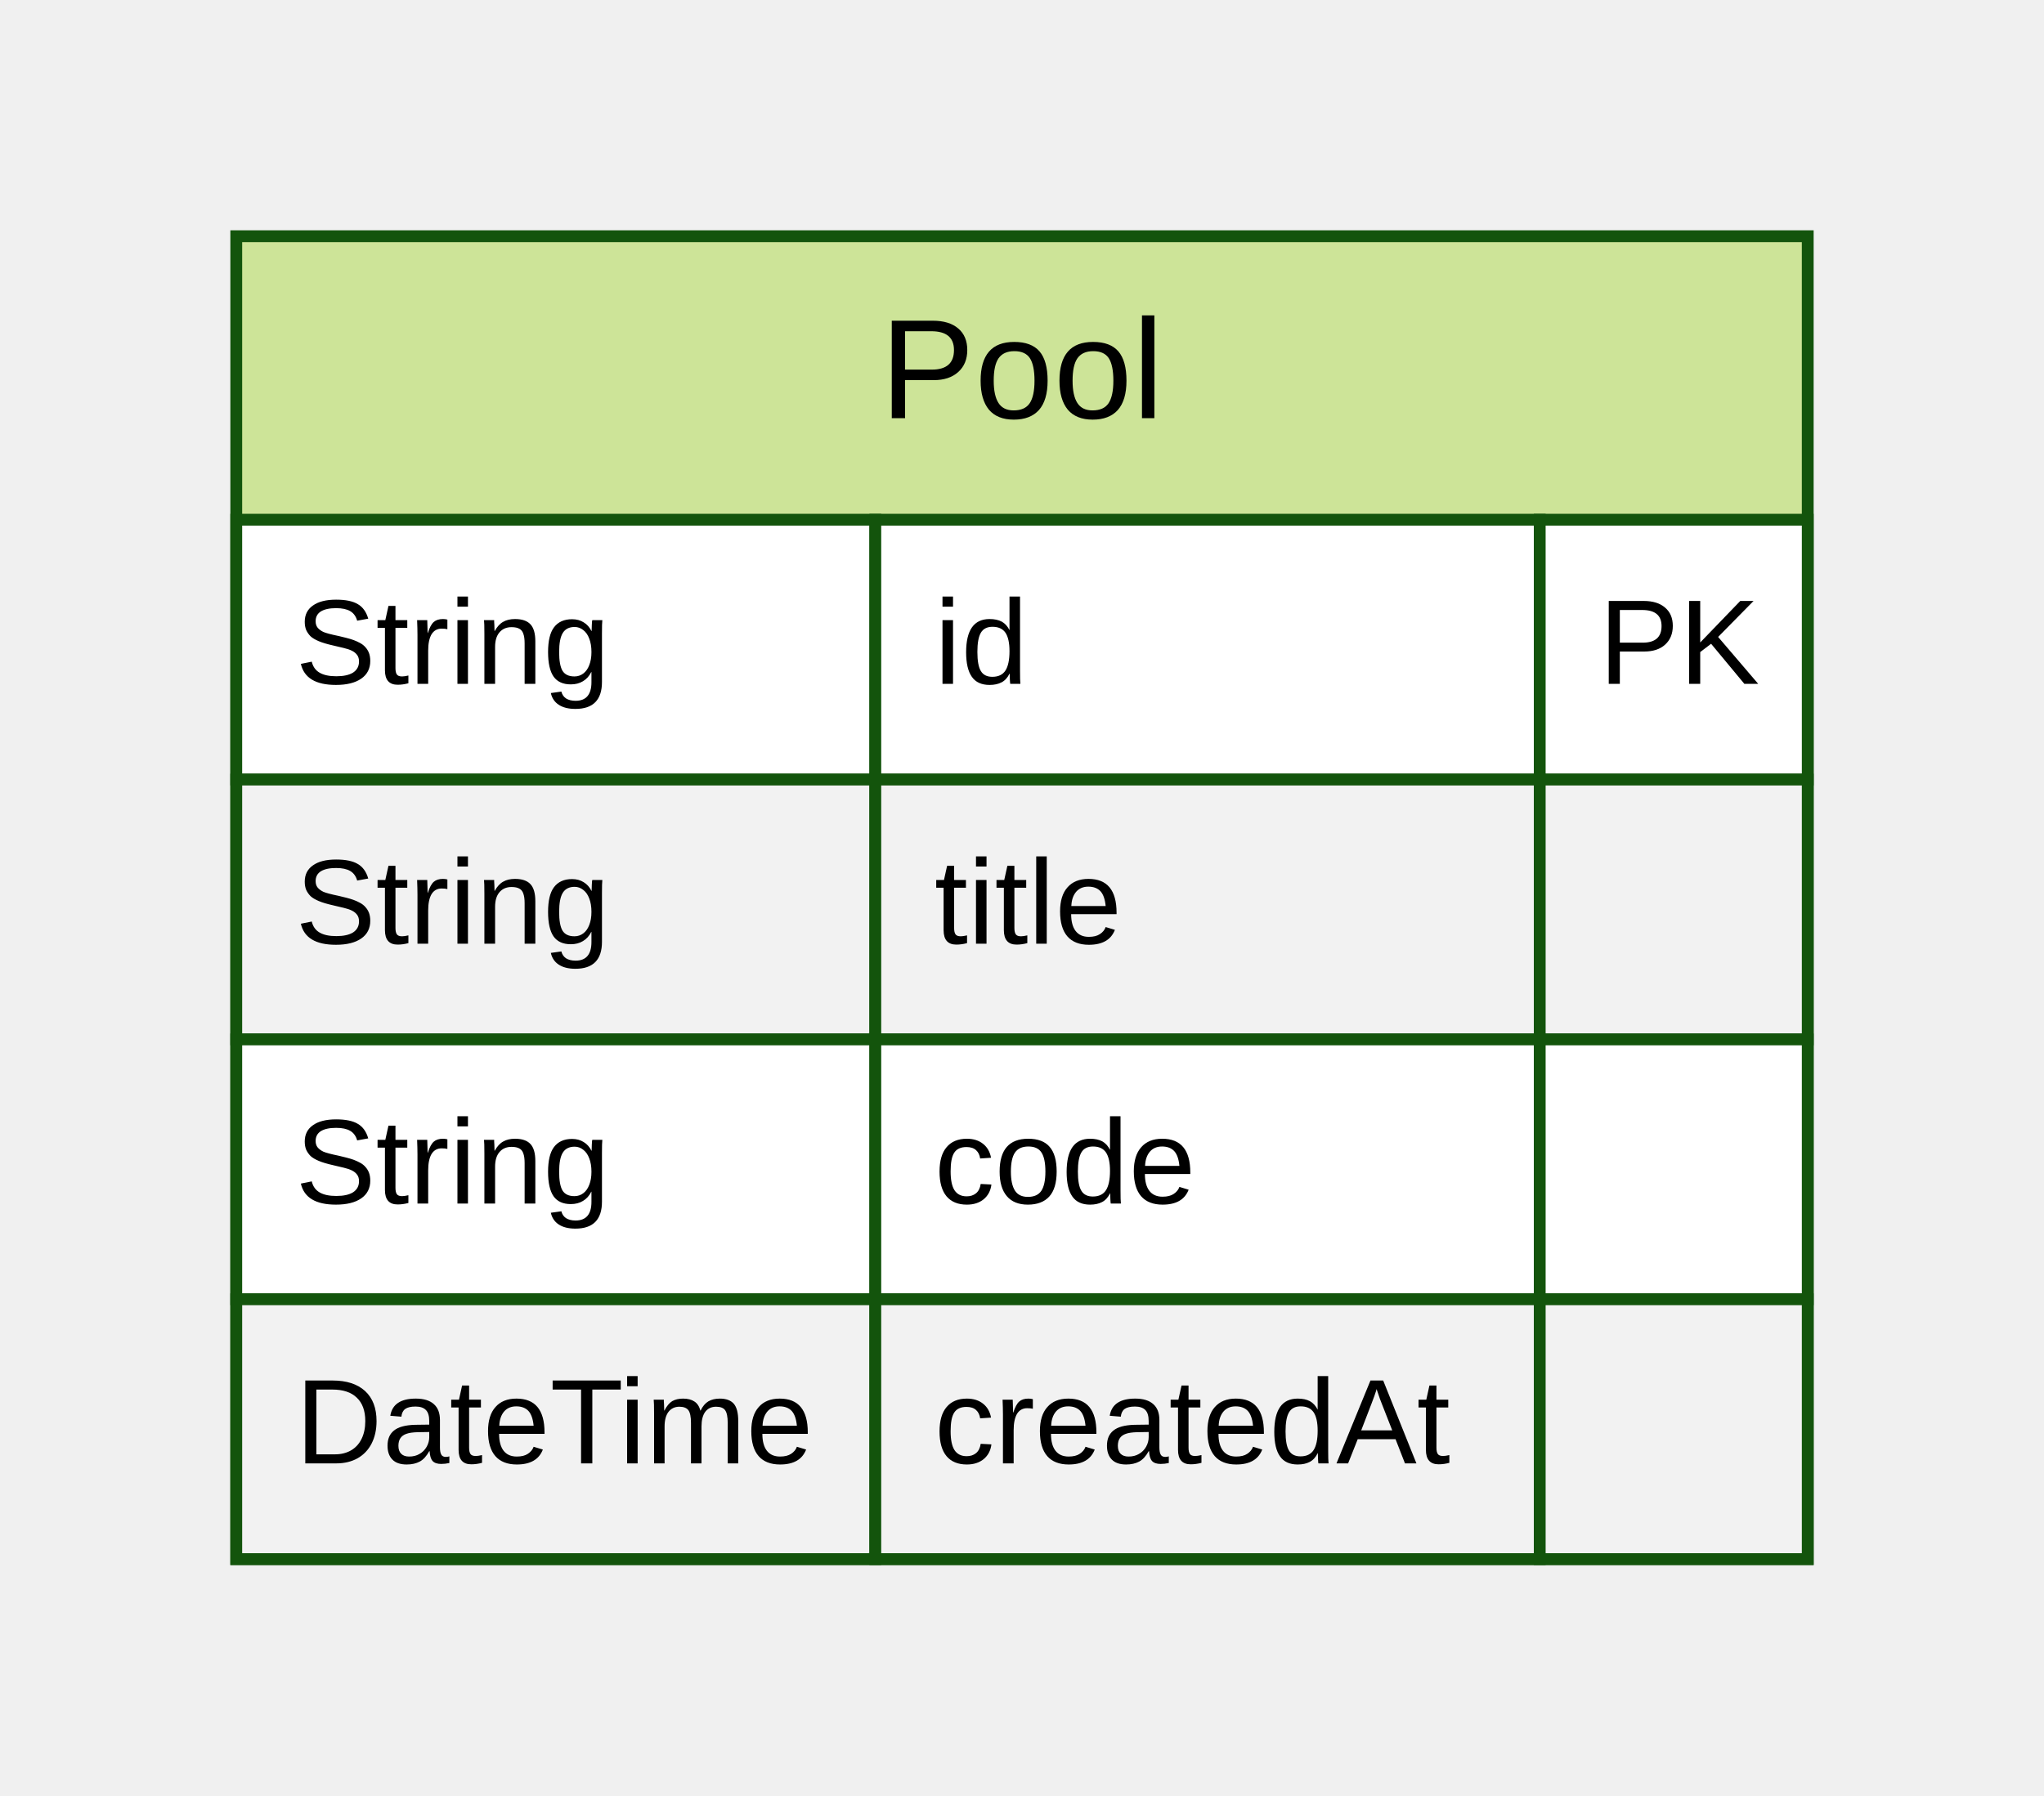
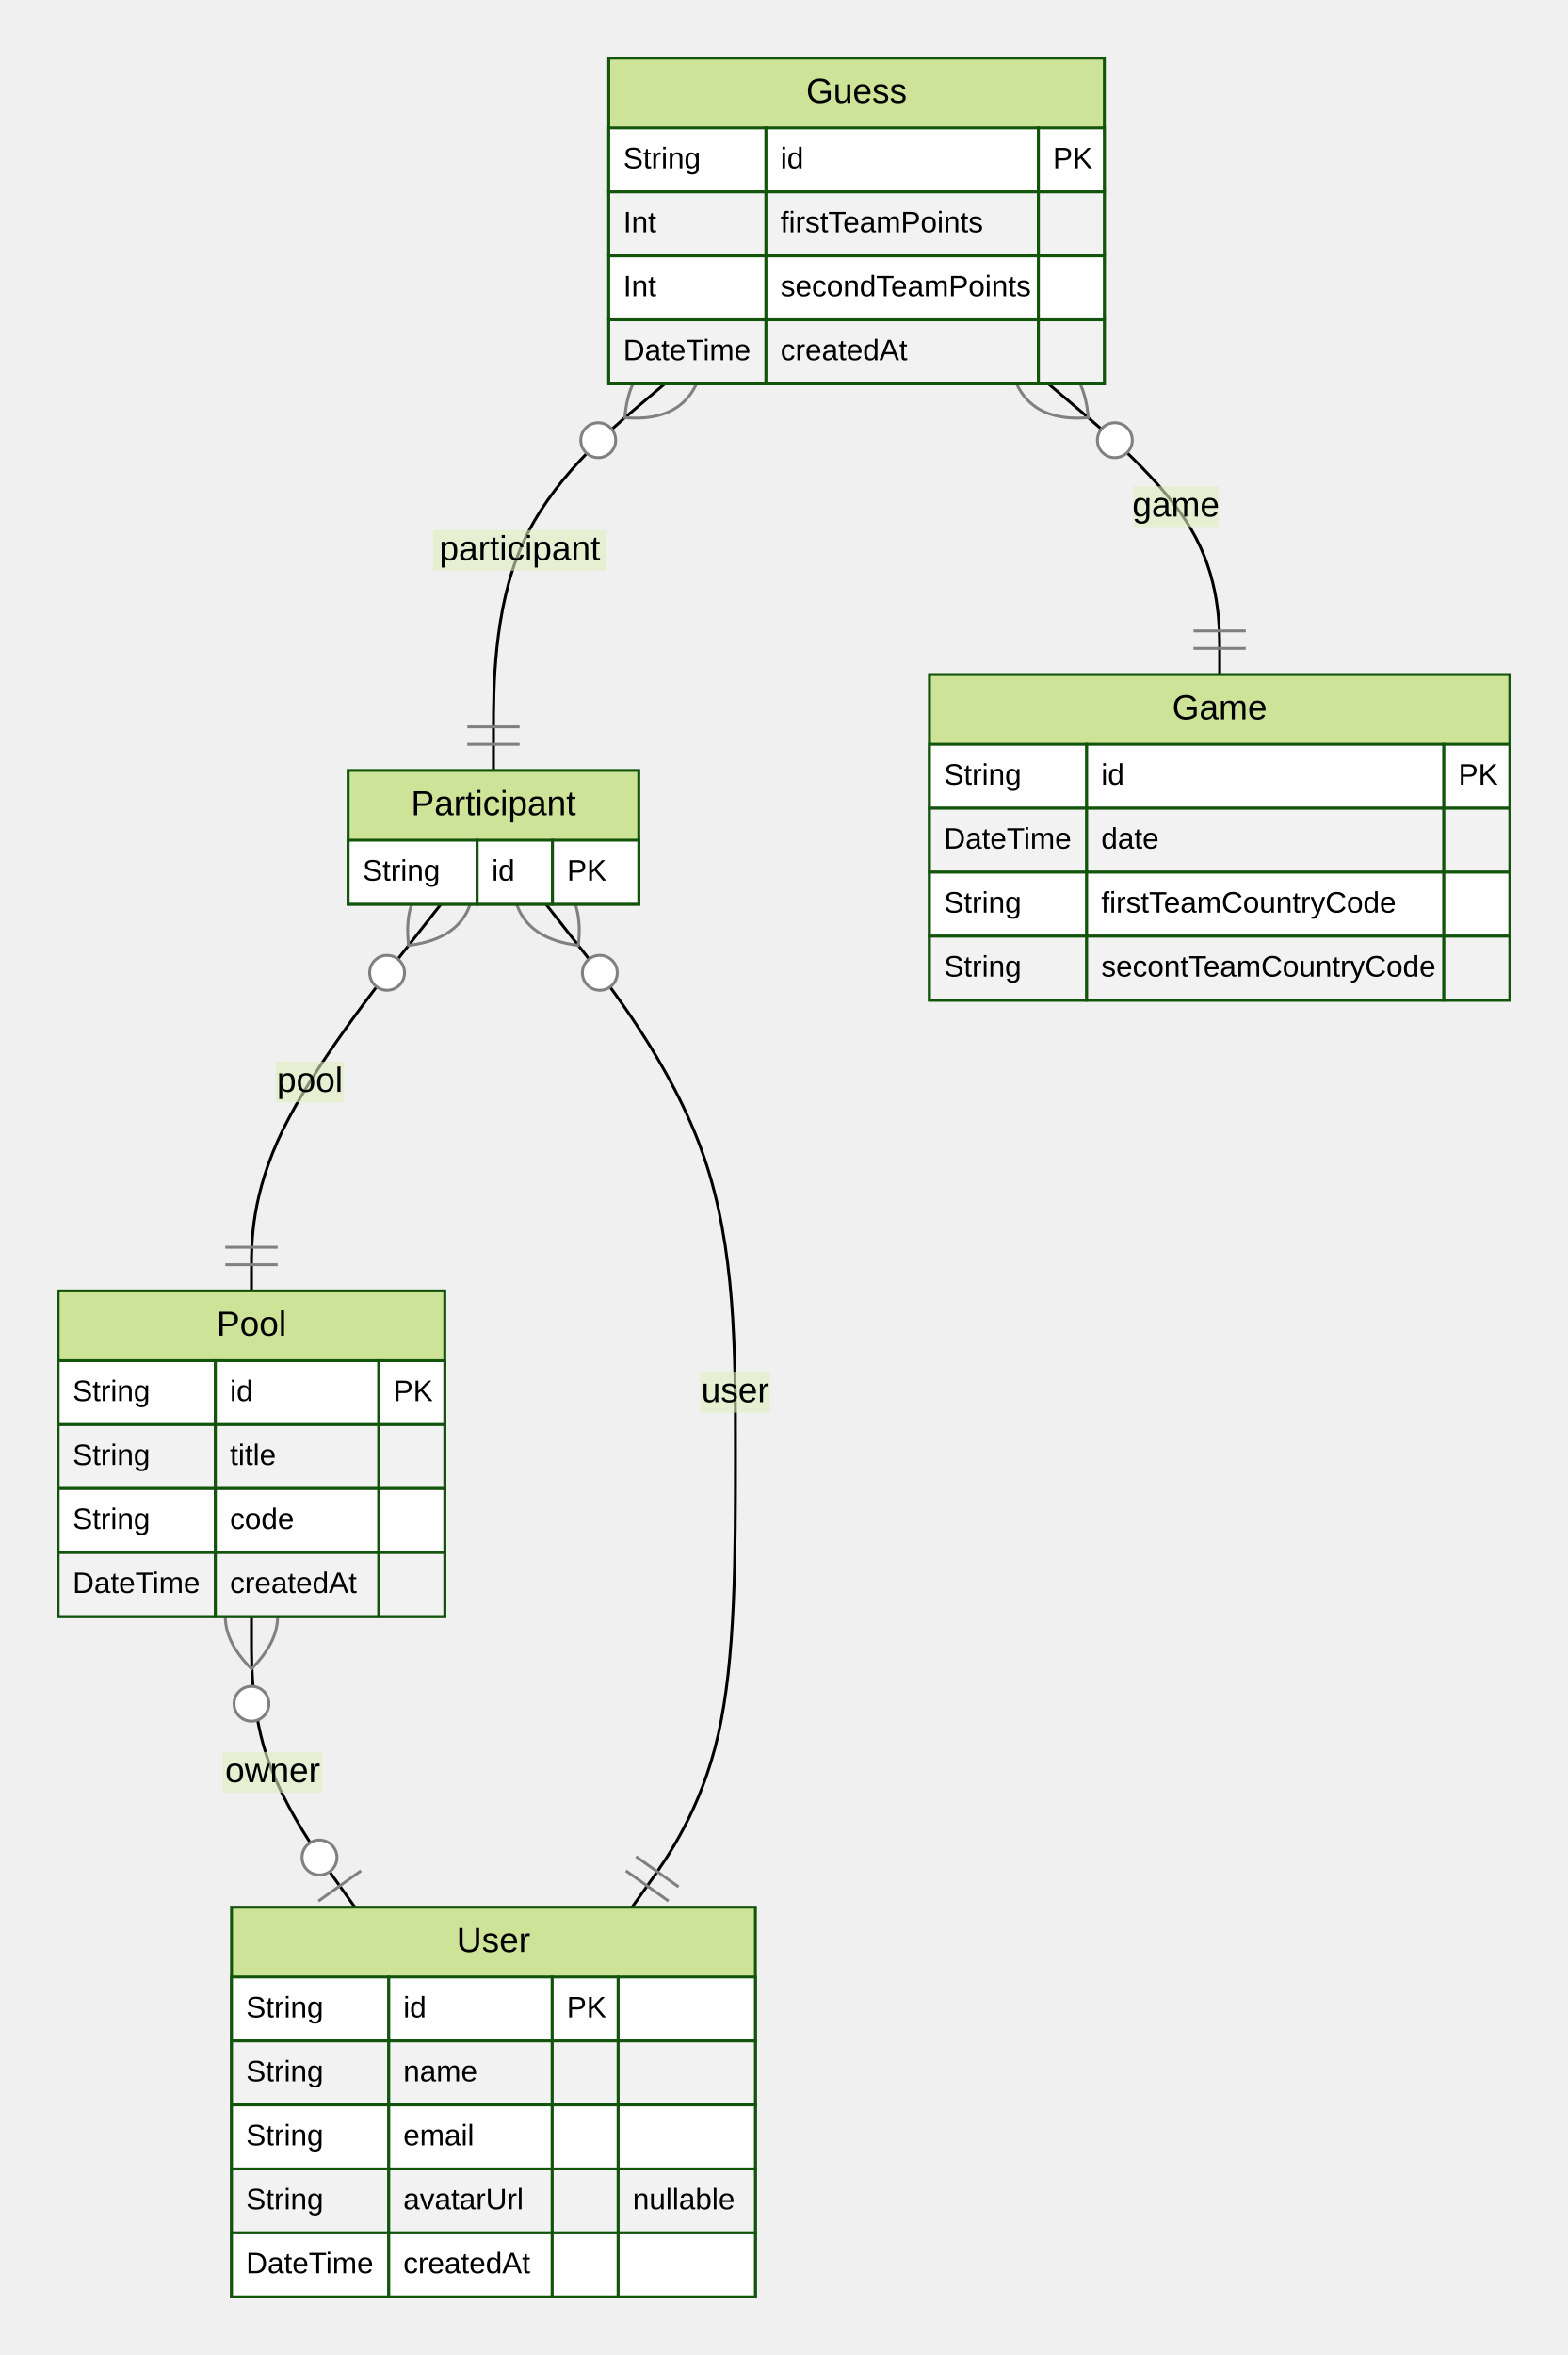
- <svg xmlns="http://www.w3.org/2000/svg" aria-labelledby="chart-title-mermaid-0 chart-desc-mermaid-0" role="img" viewBox="0 0 173.026 152" style="max-width: 173.026px; background-color: white;" width="100%" id="mermaid-0">
+ <svg xmlns="http://www.w3.org/2000/svg" aria-labelledby="chart-title-mermaid-0 chart-desc-mermaid-0" role="img" viewBox="0 0 539.444 810" style="max-width: 539.444px; background-color: white;" width="100%" id="mermaid-0">
  <style>#mermaid-0 {font-family:"trebuchet ms",verdana,arial,sans-serif;font-size:16px;fill:#000000;}#mermaid-0 .error-icon{fill:#552222;}#mermaid-0 .error-text{fill:#552222;stroke:#552222;}#mermaid-0 .edge-thickness-normal{stroke-width:2px;}#mermaid-0 .edge-thickness-thick{stroke-width:3.5px;}#mermaid-0 .edge-pattern-solid{stroke-dasharray:0;}#mermaid-0 .edge-pattern-dashed{stroke-dasharray:3;}#mermaid-0 .edge-pattern-dotted{stroke-dasharray:2;}#mermaid-0 .marker{fill:#000000;stroke:#000000;}#mermaid-0 .marker.cross{stroke:#000000;}#mermaid-0 svg{font-family:"trebuchet ms",verdana,arial,sans-serif;font-size:16px;}#mermaid-0 .entityBox{fill:#cde498;stroke:#13540c;}#mermaid-0 .attributeBoxOdd{fill:#ffffff;stroke:#13540c;}#mermaid-0 .attributeBoxEven{fill:#f2f2f2;stroke:#13540c;}#mermaid-0 .relationshipLabelBox{fill:hsl(78.158, 58.462%, 84.51%);opacity:0.7;background-color:hsl(78.158, 58.462%, 84.51%);}#mermaid-0 .relationshipLabelBox rect{opacity:0.5;}#mermaid-0 .relationshipLine{stroke:#000000;}#mermaid-0 :root{--mermaid-font-family:"trebuchet ms",verdana,arial,sans-serif;}</style>
  <g />
  <defs>
    <marker orient="auto" markerHeight="18" markerWidth="18" refY="9" refX="0" id="ONLY_ONE_START">
      <path d="M9,0 L9,18 M15,0 L15,18" fill="none" stroke="gray" />
    </marker>
  </defs>
  <defs>
    <marker orient="auto" markerHeight="18" markerWidth="18" refY="9" refX="18" id="ONLY_ONE_END">
      <path d="M3,0 L3,18 M9,0 L9,18" fill="none" stroke="gray" />
    </marker>
  </defs>
  <defs>
    <marker orient="auto" markerHeight="18" markerWidth="30" refY="9" refX="0" id="ZERO_OR_ONE_START">
      <circle r="6" cy="9" cx="21" fill="white" stroke="gray" />
      <path d="M9,0 L9,18" fill="none" stroke="gray" />
    </marker>
  </defs>
  <defs>
    <marker orient="auto" markerHeight="18" markerWidth="30" refY="9" refX="30" id="ZERO_OR_ONE_END">
      <circle r="6" cy="9" cx="9" fill="white" stroke="gray" />
      <path d="M21,0 L21,18" fill="none" stroke="gray" />
    </marker>
  </defs>
  <defs>
    <marker orient="auto" markerHeight="36" markerWidth="45" refY="18" refX="18" id="ONE_OR_MORE_START">
      <path d="M0,18 Q 18,0 36,18 Q 18,36 0,18 M42,9 L42,27" fill="none" stroke="gray" />
    </marker>
  </defs>
  <defs>
    <marker orient="auto" markerHeight="36" markerWidth="45" refY="18" refX="27" id="ONE_OR_MORE_END">
      <path d="M3,9 L3,27 M9,18 Q27,0 45,18 Q27,36 9,18" fill="none" stroke="gray" />
    </marker>
  </defs>
  <defs>
    <marker orient="auto" markerHeight="36" markerWidth="57" refY="18" refX="18" id="ZERO_OR_MORE_START">
      <circle r="6" cy="18" cx="48" fill="white" stroke="gray" />
      <path d="M0,18 Q18,0 36,18 Q18,36 0,18" fill="none" stroke="gray" />
    </marker>
  </defs>
  <defs>
    <marker orient="auto" markerHeight="36" markerWidth="57" refY="18" refX="39" id="ZERO_OR_MORE_END">
      <circle r="6" cy="18" cx="9" fill="white" stroke="gray" />
      <path d="M21,18 Q39,0 57,18 Q39,36 21,18" fill="none" stroke="gray" />
    </marker>
  </defs>
-   <g transform="translate(20,20 )" id="Pool">
+   <path marker-start="url(#ZERO_OR_MORE_START)" marker-end="url(#ZERO_OR_ONE_END)" fill="none" stroke="gray" d="M86.513,556L86.513,564.333C86.513,572.667,86.513,589.333,92.443,606C98.373,622.667,110.233,639.333,116.163,647.667L122.093,656" class="er relationshipLine" />
+   <path marker-start="url(#ZERO_OR_MORE_START)" marker-end="url(#ONLY_ONE_END)" fill="none" stroke="gray" d="M187.835,311L198.7,324.833C209.565,338.667,231.296,366.333,242.161,397.833C253.026,429.333,253.026,464.667,253.026,500C253.026,535.333,253.026,570.667,247.096,596.667C241.167,622.667,229.307,639.333,223.377,647.667L217.447,656" class="er relationshipLine" />
+   <path marker-start="url(#ZERO_OR_MORE_START)" marker-end="url(#ONLY_ONE_END)" fill="none" stroke="gray" d="M151.705,311L140.839,324.833C129.974,338.667,108.244,366.333,97.378,388.5C86.513,410.667,86.513,427.333,86.513,435.667L86.513,444" class="er relationshipLine" />
+   <path marker-start="url(#ZERO_OR_MORE_START)" marker-end="url(#ONLY_ONE_END)" fill="none" stroke="gray" d="M360.683,132L370.504,140.333C380.324,148.667,399.966,165.333,409.786,182C419.607,198.667,419.607,215.333,419.607,223.667L419.607,232" class="er relationshipLine" />
+   <path marker-start="url(#ZERO_OR_MORE_START)" marker-end="url(#ONLY_ONE_END)" fill="none" stroke="gray" d="M228.694,132L218.873,140.333C209.052,148.667,189.411,165.333,179.59,187.5C169.77,209.667,169.77,237.333,169.77,251.167L169.77,265" class="er relationshipLine" />
+   <g transform="translate(20,444 )" id="Pool">
    <rect height="112" width="133.026" y="0" x="0" stroke="gray" fill-opacity="100%" fill="honeydew" class="er entityBox" />
    <text transform="translate(66.51321,12)" style="font-family: &quot;trebuchet ms&quot;, verdana, arial, sans-serif;; font-size: 12px" text-anchor="middle" dominant-baseline="middle" y="0" x="0" id="entity-Pool" class="er entityLabel">Pool</text>
    <rect height="22" width="54.096" y="24" x="0" stroke="gray" fill-opacity="100%" fill="honeydew" class="er attributeBoxOdd" />
    <text transform="translate(5,35)" style="font-family: &quot;trebuchet ms&quot;, verdana, arial, sans-serif;; font-size: 10.2px" text-anchor="left" dominant-baseline="middle" y="0" x="0" id="entity-Pool-attr-1-type" class="er entityLabel">String</text>
    <rect height="22" width="56.243" y="24" x="54.096" stroke="gray" fill-opacity="100%" fill="honeydew" class="er attributeBoxOdd" />
    <text transform="translate(59.09555,35)" style="font-family: &quot;trebuchet ms&quot;, verdana, arial, sans-serif;; font-size: 10.2px" text-anchor="left" dominant-baseline="middle" y="0" x="0" id="entity-Pool-attr-1-name" class="er entityLabel">id</text>
    <rect height="22" width="22.688" y="24" x="110.339" stroke="gray" fill-opacity="100%" fill="honeydew" class="er attributeBoxOdd" />
    <text transform="translate(115.3387,35)" style="font-family: &quot;trebuchet ms&quot;, verdana, arial, sans-serif;; font-size: 10.2px" text-anchor="left" dominant-baseline="middle" y="0" x="0" id="entity-Pool-attr-1-key" class="er entityLabel">PK</text>
    <rect height="22" width="54.096" y="46" x="0" stroke="gray" fill-opacity="100%" fill="honeydew" class="er attributeBoxEven" />
    <text transform="translate(5,57)" style="font-family: &quot;trebuchet ms&quot;, verdana, arial, sans-serif;; font-size: 10.2px" text-anchor="left" dominant-baseline="middle" y="0" x="0" id="entity-Pool-attr-2-type" class="er entityLabel">String</text>
    <rect height="22" width="56.243" y="46" x="54.096" stroke="gray" fill-opacity="100%" fill="honeydew" class="er attributeBoxEven" />
    <text transform="translate(59.09555,57)" style="font-family: &quot;trebuchet ms&quot;, verdana, arial, sans-serif;; font-size: 10.2px" text-anchor="left" dominant-baseline="middle" y="0" x="0" id="entity-Pool-attr-2-name" class="er entityLabel">title</text>
    <rect height="22" width="22.688" y="46" x="110.339" stroke="gray" fill-opacity="100%" fill="honeydew" class="er attributeBoxEven" />
    <text transform="translate(115.3387,57)" style="font-family: &quot;trebuchet ms&quot;, verdana, arial, sans-serif;; font-size: 10.2px" text-anchor="left" dominant-baseline="middle" y="0" x="0" id="entity-Pool-attr-2-key" class="er entityLabel" />
    <rect height="22" width="54.096" y="68" x="0" stroke="gray" fill-opacity="100%" fill="honeydew" class="er attributeBoxOdd" />
    <text transform="translate(5,79)" style="font-family: &quot;trebuchet ms&quot;, verdana, arial, sans-serif;; font-size: 10.2px" text-anchor="left" dominant-baseline="middle" y="0" x="0" id="entity-Pool-attr-3-type" class="er entityLabel">String</text>
    <rect height="22" width="56.243" y="68" x="54.096" stroke="gray" fill-opacity="100%" fill="honeydew" class="er attributeBoxOdd" />
    <text transform="translate(59.09555,79)" style="font-family: &quot;trebuchet ms&quot;, verdana, arial, sans-serif;; font-size: 10.2px" text-anchor="left" dominant-baseline="middle" y="0" x="0" id="entity-Pool-attr-3-name" class="er entityLabel">code</text>
    <rect height="22" width="22.688" y="68" x="110.339" stroke="gray" fill-opacity="100%" fill="honeydew" class="er attributeBoxOdd" />
    <text transform="translate(115.3387,79)" style="font-family: &quot;trebuchet ms&quot;, verdana, arial, sans-serif;; font-size: 10.2px" text-anchor="left" dominant-baseline="middle" y="0" x="0" id="entity-Pool-attr-3-key" class="er entityLabel" />
    <rect height="22" width="54.096" y="90" x="0" stroke="gray" fill-opacity="100%" fill="honeydew" class="er attributeBoxEven" />
    <text transform="translate(5,101)" style="font-family: &quot;trebuchet ms&quot;, verdana, arial, sans-serif;; font-size: 10.2px" text-anchor="left" dominant-baseline="middle" y="0" x="0" id="entity-Pool-attr-4-type" class="er entityLabel">DateTime</text>
    <rect height="22" width="56.243" y="90" x="54.096" stroke="gray" fill-opacity="100%" fill="honeydew" class="er attributeBoxEven" />
    <text transform="translate(59.09555,101)" style="font-family: &quot;trebuchet ms&quot;, verdana, arial, sans-serif;; font-size: 10.2px" text-anchor="left" dominant-baseline="middle" y="0" x="0" id="entity-Pool-attr-4-name" class="er entityLabel">createdAt</text>
    <rect height="22" width="22.688" y="90" x="110.339" stroke="gray" fill-opacity="100%" fill="honeydew" class="er attributeBoxEven" />
    <text transform="translate(115.3387,101)" style="font-family: &quot;trebuchet ms&quot;, verdana, arial, sans-serif;; font-size: 10.2px" text-anchor="left" dominant-baseline="middle" y="0" x="0" id="entity-Pool-attr-4-key" class="er entityLabel" />
  </g>
+   <g transform="translate(119.7698,265 )" id="Participant">
+     <rect height="46" width="100" y="0" x="0" stroke="gray" fill-opacity="100%" fill="honeydew" class="er entityBox" />
+     <text transform="translate(50,12)" style="font-family: &quot;trebuchet ms&quot;, verdana, arial, sans-serif;; font-size: 12px" text-anchor="middle" dominant-baseline="middle" y="0" x="0" id="entity-Participant" class="er entityLabel">Participant</text>
+     <rect height="22" width="44.399" y="24" x="0" stroke="gray" fill-opacity="100%" fill="honeydew" class="er attributeBoxOdd" />
+     <text transform="translate(5,35)" style="font-family: &quot;trebuchet ms&quot;, verdana, arial, sans-serif;; font-size: 10.2px" text-anchor="left" dominant-baseline="middle" y="0" x="0" id="entity-Participant-attr-1-type" class="er entityLabel">String</text>
+     <rect height="22" width="25.911" y="24" x="44.399" stroke="gray" fill-opacity="100%" fill="honeydew" class="er attributeBoxOdd" />
+     <text transform="translate(49.39862,35)" style="font-family: &quot;trebuchet ms&quot;, verdana, arial, sans-serif;; font-size: 10.2px" text-anchor="left" dominant-baseline="middle" y="0" x="0" id="entity-Participant-attr-1-name" class="er entityLabel">id</text>
+     <rect height="22" width="29.69" y="24" x="70.31" stroke="gray" fill-opacity="100%" fill="honeydew" class="er attributeBoxOdd" />
+     <text transform="translate(75.30976,35)" style="font-family: &quot;trebuchet ms&quot;, verdana, arial, sans-serif;; font-size: 10.2px" text-anchor="left" dominant-baseline="middle" y="0" x="0" id="entity-Participant-attr-1-key" class="er entityLabel">PK</text>
+   </g>
+   <g transform="translate(79.65034,656 )" id="User">
+     <rect height="134" width="180.239" y="0" x="0" stroke="gray" fill-opacity="100%" fill="honeydew" class="er entityBox" />
+     <text transform="translate(90.11948,12)" style="font-family: &quot;trebuchet ms&quot;, verdana, arial, sans-serif;; font-size: 12px" text-anchor="middle" dominant-baseline="middle" y="0" x="0" id="entity-User" class="er entityLabel">User</text>
+     <rect height="22" width="54.096" y="24" x="0" stroke="gray" fill-opacity="100%" fill="honeydew" class="er attributeBoxOdd" />
+     <text transform="translate(5,35)" style="font-family: &quot;trebuchet ms&quot;, verdana, arial, sans-serif;; font-size: 10.2px" text-anchor="left" dominant-baseline="middle" y="0" x="0" id="entity-User-attr-1-type" class="er entityLabel">String</text>
+     <rect height="22" width="56.243" y="24" x="54.096" stroke="gray" fill-opacity="100%" fill="honeydew" class="er attributeBoxOdd" />
+     <text transform="translate(59.09555,35)" style="font-family: &quot;trebuchet ms&quot;, verdana, arial, sans-serif;; font-size: 10.2px" text-anchor="left" dominant-baseline="middle" y="0" x="0" id="entity-User-attr-1-name" class="er entityLabel">id</text>
+     <rect height="22" width="22.688" y="24" x="110.339" stroke="gray" fill-opacity="100%" fill="honeydew" class="er attributeBoxOdd" />
+     <text transform="translate(115.3387,35)" style="font-family: &quot;trebuchet ms&quot;, verdana, arial, sans-serif;; font-size: 10.2px" text-anchor="left" dominant-baseline="middle" y="0" x="0" id="entity-User-attr-1-key" class="er entityLabel">PK</text>
+     <rect height="22" width="47.213" y="24" x="133.026" stroke="gray" fill-opacity="100%" fill="honeydew" class="er attributeBoxOdd" />
+     <text transform="translate(138.0264,35)" style="font-family: &quot;trebuchet ms&quot;, verdana, arial, sans-serif;; font-size: 10.2px" text-anchor="left" dominant-baseline="middle" y="0" x="0" id="entity-User-attr-1-comment" class="er entityLabel" />
+     <rect height="22" width="54.096" y="46" x="0" stroke="gray" fill-opacity="100%" fill="honeydew" class="er attributeBoxEven" />
+     <text transform="translate(5,57)" style="font-family: &quot;trebuchet ms&quot;, verdana, arial, sans-serif;; font-size: 10.2px" text-anchor="left" dominant-baseline="middle" y="0" x="0" id="entity-User-attr-2-type" class="er entityLabel">String</text>
+     <rect height="22" width="56.243" y="46" x="54.096" stroke="gray" fill-opacity="100%" fill="honeydew" class="er attributeBoxEven" />
+     <text transform="translate(59.09555,57)" style="font-family: &quot;trebuchet ms&quot;, verdana, arial, sans-serif;; font-size: 10.2px" text-anchor="left" dominant-baseline="middle" y="0" x="0" id="entity-User-attr-2-name" class="er entityLabel">name</text>
+     <rect height="22" width="22.688" y="46" x="110.339" stroke="gray" fill-opacity="100%" fill="honeydew" class="er attributeBoxEven" />
+     <text transform="translate(115.3387,57)" style="font-family: &quot;trebuchet ms&quot;, verdana, arial, sans-serif;; font-size: 10.2px" text-anchor="left" dominant-baseline="middle" y="0" x="0" id="entity-User-attr-2-key" class="er entityLabel" />
+     <rect height="22" width="47.213" y="46" x="133.026" stroke="gray" fill-opacity="100%" fill="honeydew" class="er attributeBoxEven" />
+     <text transform="translate(138.0264,57)" style="font-family: &quot;trebuchet ms&quot;, verdana, arial, sans-serif;; font-size: 10.2px" text-anchor="left" dominant-baseline="middle" y="0" x="0" id="entity-User-attr-2-comment" class="er entityLabel" />
+     <rect height="22" width="54.096" y="68" x="0" stroke="gray" fill-opacity="100%" fill="honeydew" class="er attributeBoxOdd" />
+     <text transform="translate(5,79)" style="font-family: &quot;trebuchet ms&quot;, verdana, arial, sans-serif;; font-size: 10.2px" text-anchor="left" dominant-baseline="middle" y="0" x="0" id="entity-User-attr-3-type" class="er entityLabel">String</text>
+     <rect height="22" width="56.243" y="68" x="54.096" stroke="gray" fill-opacity="100%" fill="honeydew" class="er attributeBoxOdd" />
+     <text transform="translate(59.09555,79)" style="font-family: &quot;trebuchet ms&quot;, verdana, arial, sans-serif;; font-size: 10.2px" text-anchor="left" dominant-baseline="middle" y="0" x="0" id="entity-User-attr-3-name" class="er entityLabel">email</text>
+     <rect height="22" width="22.688" y="68" x="110.339" stroke="gray" fill-opacity="100%" fill="honeydew" class="er attributeBoxOdd" />
+     <text transform="translate(115.3387,79)" style="font-family: &quot;trebuchet ms&quot;, verdana, arial, sans-serif;; font-size: 10.2px" text-anchor="left" dominant-baseline="middle" y="0" x="0" id="entity-User-attr-3-key" class="er entityLabel" />
+     <rect height="22" width="47.213" y="68" x="133.026" stroke="gray" fill-opacity="100%" fill="honeydew" class="er attributeBoxOdd" />
+     <text transform="translate(138.0264,79)" style="font-family: &quot;trebuchet ms&quot;, verdana, arial, sans-serif;; font-size: 10.2px" text-anchor="left" dominant-baseline="middle" y="0" x="0" id="entity-User-attr-3-comment" class="er entityLabel" />
+     <rect height="22" width="54.096" y="90" x="0" stroke="gray" fill-opacity="100%" fill="honeydew" class="er attributeBoxEven" />
+     <text transform="translate(5,101)" style="font-family: &quot;trebuchet ms&quot;, verdana, arial, sans-serif;; font-size: 10.2px" text-anchor="left" dominant-baseline="middle" y="0" x="0" id="entity-User-attr-4-type" class="er entityLabel">String</text>
+     <rect height="22" width="56.243" y="90" x="54.096" stroke="gray" fill-opacity="100%" fill="honeydew" class="er attributeBoxEven" />
+     <text transform="translate(59.09555,101)" style="font-family: &quot;trebuchet ms&quot;, verdana, arial, sans-serif;; font-size: 10.2px" text-anchor="left" dominant-baseline="middle" y="0" x="0" id="entity-User-attr-4-name" class="er entityLabel">avatarUrl</text>
+     <rect height="22" width="22.688" y="90" x="110.339" stroke="gray" fill-opacity="100%" fill="honeydew" class="er attributeBoxEven" />
+     <text transform="translate(115.3387,101)" style="font-family: &quot;trebuchet ms&quot;, verdana, arial, sans-serif;; font-size: 10.2px" text-anchor="left" dominant-baseline="middle" y="0" x="0" id="entity-User-attr-4-key" class="er entityLabel" />
+     <rect height="22" width="47.213" y="90" x="133.026" stroke="gray" fill-opacity="100%" fill="honeydew" class="er attributeBoxEven" />
+     <text transform="translate(138.0264,101)" style="font-family: &quot;trebuchet ms&quot;, verdana, arial, sans-serif;; font-size: 10.2px" text-anchor="left" dominant-baseline="middle" y="0" x="0" id="entity-User-attr-4-comment" class="er entityLabel">nullable</text>
+     <rect height="22" width="54.096" y="112" x="0" stroke="gray" fill-opacity="100%" fill="honeydew" class="er attributeBoxOdd" />
+     <text transform="translate(5,123)" style="font-family: &quot;trebuchet ms&quot;, verdana, arial, sans-serif;; font-size: 10.2px" text-anchor="left" dominant-baseline="middle" y="0" x="0" id="entity-User-attr-5-type" class="er entityLabel">DateTime</text>
+     <rect height="22" width="56.243" y="112" x="54.096" stroke="gray" fill-opacity="100%" fill="honeydew" class="er attributeBoxOdd" />
+     <text transform="translate(59.09555,123)" style="font-family: &quot;trebuchet ms&quot;, verdana, arial, sans-serif;; font-size: 10.2px" text-anchor="left" dominant-baseline="middle" y="0" x="0" id="entity-User-attr-5-name" class="er entityLabel">createdAt</text>
+     <rect height="22" width="22.688" y="112" x="110.339" stroke="gray" fill-opacity="100%" fill="honeydew" class="er attributeBoxOdd" />
+     <text transform="translate(115.3387,123)" style="font-family: &quot;trebuchet ms&quot;, verdana, arial, sans-serif;; font-size: 10.2px" text-anchor="left" dominant-baseline="middle" y="0" x="0" id="entity-User-attr-5-key" class="er entityLabel" />
+     <rect height="22" width="47.213" y="112" x="133.026" stroke="gray" fill-opacity="100%" fill="honeydew" class="er attributeBoxOdd" />
+     <text transform="translate(138.0264,123)" style="font-family: &quot;trebuchet ms&quot;, verdana, arial, sans-serif;; font-size: 10.2px" text-anchor="left" dominant-baseline="middle" y="0" x="0" id="entity-User-attr-5-comment" class="er entityLabel" />
+   </g>
+   <g transform="translate(319.7698,232 )" id="Game">
+     <rect height="112" width="199.674" y="0" x="0" stroke="gray" fill-opacity="100%" fill="honeydew" class="er entityBox" />
+     <text transform="translate(99.83695,12)" style="font-family: &quot;trebuchet ms&quot;, verdana, arial, sans-serif;; font-size: 12px" text-anchor="middle" dominant-baseline="middle" y="0" x="0" id="entity-Game" class="er entityLabel">Game</text>
+     <rect height="22" width="54.096" y="24" x="0" stroke="gray" fill-opacity="100%" fill="honeydew" class="er attributeBoxOdd" />
+     <text transform="translate(5,35)" style="font-family: &quot;trebuchet ms&quot;, verdana, arial, sans-serif;; font-size: 10.2px" text-anchor="left" dominant-baseline="middle" y="0" x="0" id="entity-Game-attr-1-type" class="er entityLabel">String</text>
+     <rect height="22" width="122.891" y="24" x="54.096" stroke="gray" fill-opacity="100%" fill="honeydew" class="er attributeBoxOdd" />
+     <text transform="translate(59.09555,35)" style="font-family: &quot;trebuchet ms&quot;, verdana, arial, sans-serif;; font-size: 10.2px" text-anchor="left" dominant-baseline="middle" y="0" x="0" id="entity-Game-attr-1-name" class="er entityLabel">id</text>
+     <rect height="22" width="22.688" y="24" x="176.986" stroke="gray" fill-opacity="100%" fill="honeydew" class="er attributeBoxOdd" />
+     <text transform="translate(181.9862,35)" style="font-family: &quot;trebuchet ms&quot;, verdana, arial, sans-serif;; font-size: 10.2px" text-anchor="left" dominant-baseline="middle" y="0" x="0" id="entity-Game-attr-1-key" class="er entityLabel">PK</text>
+     <rect height="22" width="54.096" y="46" x="0" stroke="gray" fill-opacity="100%" fill="honeydew" class="er attributeBoxEven" />
+     <text transform="translate(5,57)" style="font-family: &quot;trebuchet ms&quot;, verdana, arial, sans-serif;; font-size: 10.2px" text-anchor="left" dominant-baseline="middle" y="0" x="0" id="entity-Game-attr-2-type" class="er entityLabel">DateTime</text>
+     <rect height="22" width="122.891" y="46" x="54.096" stroke="gray" fill-opacity="100%" fill="honeydew" class="er attributeBoxEven" />
+     <text transform="translate(59.09555,57)" style="font-family: &quot;trebuchet ms&quot;, verdana, arial, sans-serif;; font-size: 10.2px" text-anchor="left" dominant-baseline="middle" y="0" x="0" id="entity-Game-attr-2-name" class="er entityLabel">date</text>
+     <rect height="22" width="22.688" y="46" x="176.986" stroke="gray" fill-opacity="100%" fill="honeydew" class="er attributeBoxEven" />
+     <text transform="translate(181.9862,57)" style="font-family: &quot;trebuchet ms&quot;, verdana, arial, sans-serif;; font-size: 10.2px" text-anchor="left" dominant-baseline="middle" y="0" x="0" id="entity-Game-attr-2-key" class="er entityLabel" />
+     <rect height="22" width="54.096" y="68" x="0" stroke="gray" fill-opacity="100%" fill="honeydew" class="er attributeBoxOdd" />
+     <text transform="translate(5,79)" style="font-family: &quot;trebuchet ms&quot;, verdana, arial, sans-serif;; font-size: 10.2px" text-anchor="left" dominant-baseline="middle" y="0" x="0" id="entity-Game-attr-3-type" class="er entityLabel">String</text>
+     <rect height="22" width="122.891" y="68" x="54.096" stroke="gray" fill-opacity="100%" fill="honeydew" class="er attributeBoxOdd" />
+     <text transform="translate(59.09555,79)" style="font-family: &quot;trebuchet ms&quot;, verdana, arial, sans-serif;; font-size: 10.2px" text-anchor="left" dominant-baseline="middle" y="0" x="0" id="entity-Game-attr-3-name" class="er entityLabel">firstTeamCountryCode</text>
+     <rect height="22" width="22.688" y="68" x="176.986" stroke="gray" fill-opacity="100%" fill="honeydew" class="er attributeBoxOdd" />
+     <text transform="translate(181.9862,79)" style="font-family: &quot;trebuchet ms&quot;, verdana, arial, sans-serif;; font-size: 10.2px" text-anchor="left" dominant-baseline="middle" y="0" x="0" id="entity-Game-attr-3-key" class="er entityLabel" />
+     <rect height="22" width="54.096" y="90" x="0" stroke="gray" fill-opacity="100%" fill="honeydew" class="er attributeBoxEven" />
+     <text transform="translate(5,101)" style="font-family: &quot;trebuchet ms&quot;, verdana, arial, sans-serif;; font-size: 10.2px" text-anchor="left" dominant-baseline="middle" y="0" x="0" id="entity-Game-attr-4-type" class="er entityLabel">String</text>
+     <rect height="22" width="122.891" y="90" x="54.096" stroke="gray" fill-opacity="100%" fill="honeydew" class="er attributeBoxEven" />
+     <text transform="translate(59.09555,101)" style="font-family: &quot;trebuchet ms&quot;, verdana, arial, sans-serif;; font-size: 10.2px" text-anchor="left" dominant-baseline="middle" y="0" x="0" id="entity-Game-attr-4-name" class="er entityLabel">secontTeamCountryCode</text>
+     <rect height="22" width="22.688" y="90" x="176.986" stroke="gray" fill-opacity="100%" fill="honeydew" class="er attributeBoxEven" />
+     <text transform="translate(181.9862,101)" style="font-family: &quot;trebuchet ms&quot;, verdana, arial, sans-serif;; font-size: 10.2px" text-anchor="left" dominant-baseline="middle" y="0" x="0" id="entity-Game-attr-4-key" class="er entityLabel" />
+   </g>
+   <g transform="translate(209.4361,20 )" id="Guess">
+     <rect height="112" width="170.504" y="0" x="0" stroke="gray" fill-opacity="100%" fill="honeydew" class="er entityBox" />
+     <text transform="translate(85.2522,12)" style="font-family: &quot;trebuchet ms&quot;, verdana, arial, sans-serif;; font-size: 12px" text-anchor="middle" dominant-baseline="middle" y="0" x="0" id="entity-Guess" class="er entityLabel">Guess</text>
+     <rect height="22" width="54.096" y="24" x="0" stroke="gray" fill-opacity="100%" fill="honeydew" class="er attributeBoxOdd" />
+     <text transform="translate(5,35)" style="font-family: &quot;trebuchet ms&quot;, verdana, arial, sans-serif;; font-size: 10.2px" text-anchor="left" dominant-baseline="middle" y="0" x="0" id="entity-Guess-attr-1-type" class="er entityLabel">String</text>
+     <rect height="22" width="93.721" y="24" x="54.096" stroke="gray" fill-opacity="100%" fill="honeydew" class="er attributeBoxOdd" />
+     <text transform="translate(59.09555,35)" style="font-family: &quot;trebuchet ms&quot;, verdana, arial, sans-serif;; font-size: 10.2px" text-anchor="left" dominant-baseline="middle" y="0" x="0" id="entity-Guess-attr-1-name" class="er entityLabel">id</text>
+     <rect height="22" width="22.688" y="24" x="147.817" stroke="gray" fill-opacity="100%" fill="honeydew" class="er attributeBoxOdd" />
+     <text transform="translate(152.8167,35)" style="font-family: &quot;trebuchet ms&quot;, verdana, arial, sans-serif;; font-size: 10.2px" text-anchor="left" dominant-baseline="middle" y="0" x="0" id="entity-Guess-attr-1-key" class="er entityLabel">PK</text>
+     <rect height="22" width="54.096" y="46" x="0" stroke="gray" fill-opacity="100%" fill="honeydew" class="er attributeBoxEven" />
+     <text transform="translate(5,57)" style="font-family: &quot;trebuchet ms&quot;, verdana, arial, sans-serif;; font-size: 10.2px" text-anchor="left" dominant-baseline="middle" y="0" x="0" id="entity-Guess-attr-2-type" class="er entityLabel">Int</text>
+     <rect height="22" width="93.721" y="46" x="54.096" stroke="gray" fill-opacity="100%" fill="honeydew" class="er attributeBoxEven" />
+     <text transform="translate(59.09555,57)" style="font-family: &quot;trebuchet ms&quot;, verdana, arial, sans-serif;; font-size: 10.2px" text-anchor="left" dominant-baseline="middle" y="0" x="0" id="entity-Guess-attr-2-name" class="er entityLabel">firstTeamPoints</text>
+     <rect height="22" width="22.688" y="46" x="147.817" stroke="gray" fill-opacity="100%" fill="honeydew" class="er attributeBoxEven" />
+     <text transform="translate(152.8167,57)" style="font-family: &quot;trebuchet ms&quot;, verdana, arial, sans-serif;; font-size: 10.2px" text-anchor="left" dominant-baseline="middle" y="0" x="0" id="entity-Guess-attr-2-key" class="er entityLabel" />
+     <rect height="22" width="54.096" y="68" x="0" stroke="gray" fill-opacity="100%" fill="honeydew" class="er attributeBoxOdd" />
+     <text transform="translate(5,79)" style="font-family: &quot;trebuchet ms&quot;, verdana, arial, sans-serif;; font-size: 10.2px" text-anchor="left" dominant-baseline="middle" y="0" x="0" id="entity-Guess-attr-3-type" class="er entityLabel">Int</text>
+     <rect height="22" width="93.721" y="68" x="54.096" stroke="gray" fill-opacity="100%" fill="honeydew" class="er attributeBoxOdd" />
+     <text transform="translate(59.09555,79)" style="font-family: &quot;trebuchet ms&quot;, verdana, arial, sans-serif;; font-size: 10.2px" text-anchor="left" dominant-baseline="middle" y="0" x="0" id="entity-Guess-attr-3-name" class="er entityLabel">secondTeamPoints</text>
+     <rect height="22" width="22.688" y="68" x="147.817" stroke="gray" fill-opacity="100%" fill="honeydew" class="er attributeBoxOdd" />
+     <text transform="translate(152.8167,79)" style="font-family: &quot;trebuchet ms&quot;, verdana, arial, sans-serif;; font-size: 10.2px" text-anchor="left" dominant-baseline="middle" y="0" x="0" id="entity-Guess-attr-3-key" class="er entityLabel" />
+     <rect height="22" width="54.096" y="90" x="0" stroke="gray" fill-opacity="100%" fill="honeydew" class="er attributeBoxEven" />
+     <text transform="translate(5,101)" style="font-family: &quot;trebuchet ms&quot;, verdana, arial, sans-serif;; font-size: 10.2px" text-anchor="left" dominant-baseline="middle" y="0" x="0" id="entity-Guess-attr-4-type" class="er entityLabel">DateTime</text>
+     <rect height="22" width="93.721" y="90" x="54.096" stroke="gray" fill-opacity="100%" fill="honeydew" class="er attributeBoxEven" />
+     <text transform="translate(59.09555,101)" style="font-family: &quot;trebuchet ms&quot;, verdana, arial, sans-serif;; font-size: 10.2px" text-anchor="left" dominant-baseline="middle" y="0" x="0" id="entity-Guess-attr-4-name" class="er entityLabel">createdAt</text>
+     <rect height="22" width="22.688" y="90" x="147.817" stroke="gray" fill-opacity="100%" fill="honeydew" class="er attributeBoxEven" />
+     <text transform="translate(152.8167,101)" style="font-family: &quot;trebuchet ms&quot;, verdana, arial, sans-serif;; font-size: 10.2px" text-anchor="left" dominant-baseline="middle" y="0" x="0" id="entity-Guess-attr-4-key" class="er entityLabel" />
+   </g>
+   <rect fill-opacity="85%" fill="white" height="14" width="34.471" y="602.592" x="76.574" class="er relationshipLabelBox" />
+   <text style="font-family: &quot;trebuchet ms&quot;, verdana, arial, sans-serif;; font-size: 12px" dominant-baseline="middle" text-anchor="middle" y="609.592" x="93.81" id="rel1" class="er relationshipLabel">owner</text>
+   <rect fill-opacity="85%" fill="white" height="14" width="23.959" y="471.862" x="240.96" class="er relationshipLabelBox" />
+   <text style="font-family: &quot;trebuchet ms&quot;, verdana, arial, sans-serif;; font-size: 12px" dominant-baseline="middle" text-anchor="middle" y="478.862" x="252.94" id="rel2" class="er relationshipLabel">user</text>
+   <rect fill-opacity="85%" fill="white" height="14" width="23.564" y="365.133" x="94.824" class="er relationshipLabelBox" />
+   <text style="font-family: &quot;trebuchet ms&quot;, verdana, arial, sans-serif;; font-size: 12px" dominant-baseline="middle" text-anchor="middle" y="372.133" x="106.606" id="rel3" class="er relationshipLabel">pool</text>
+   <rect fill-opacity="85%" fill="white" height="14" width="29.289" y="167.255" x="389.921" class="er relationshipLabelBox" />
+   <text style="font-family: &quot;trebuchet ms&quot;, verdana, arial, sans-serif;; font-size: 12px" dominant-baseline="middle" text-anchor="middle" y="174.255" x="404.565" id="rel4" class="er relationshipLabel">game</text>
+   <rect fill-opacity="85%" fill="white" height="14" width="59.744" y="182.303" x="148.946" class="er relationshipLabelBox" />
+   <text style="font-family: &quot;trebuchet ms&quot;, verdana, arial, sans-serif;; font-size: 12px" dominant-baseline="middle" text-anchor="middle" y="189.303" x="178.818" id="rel5" class="er relationshipLabel">participant</text>
</svg>
